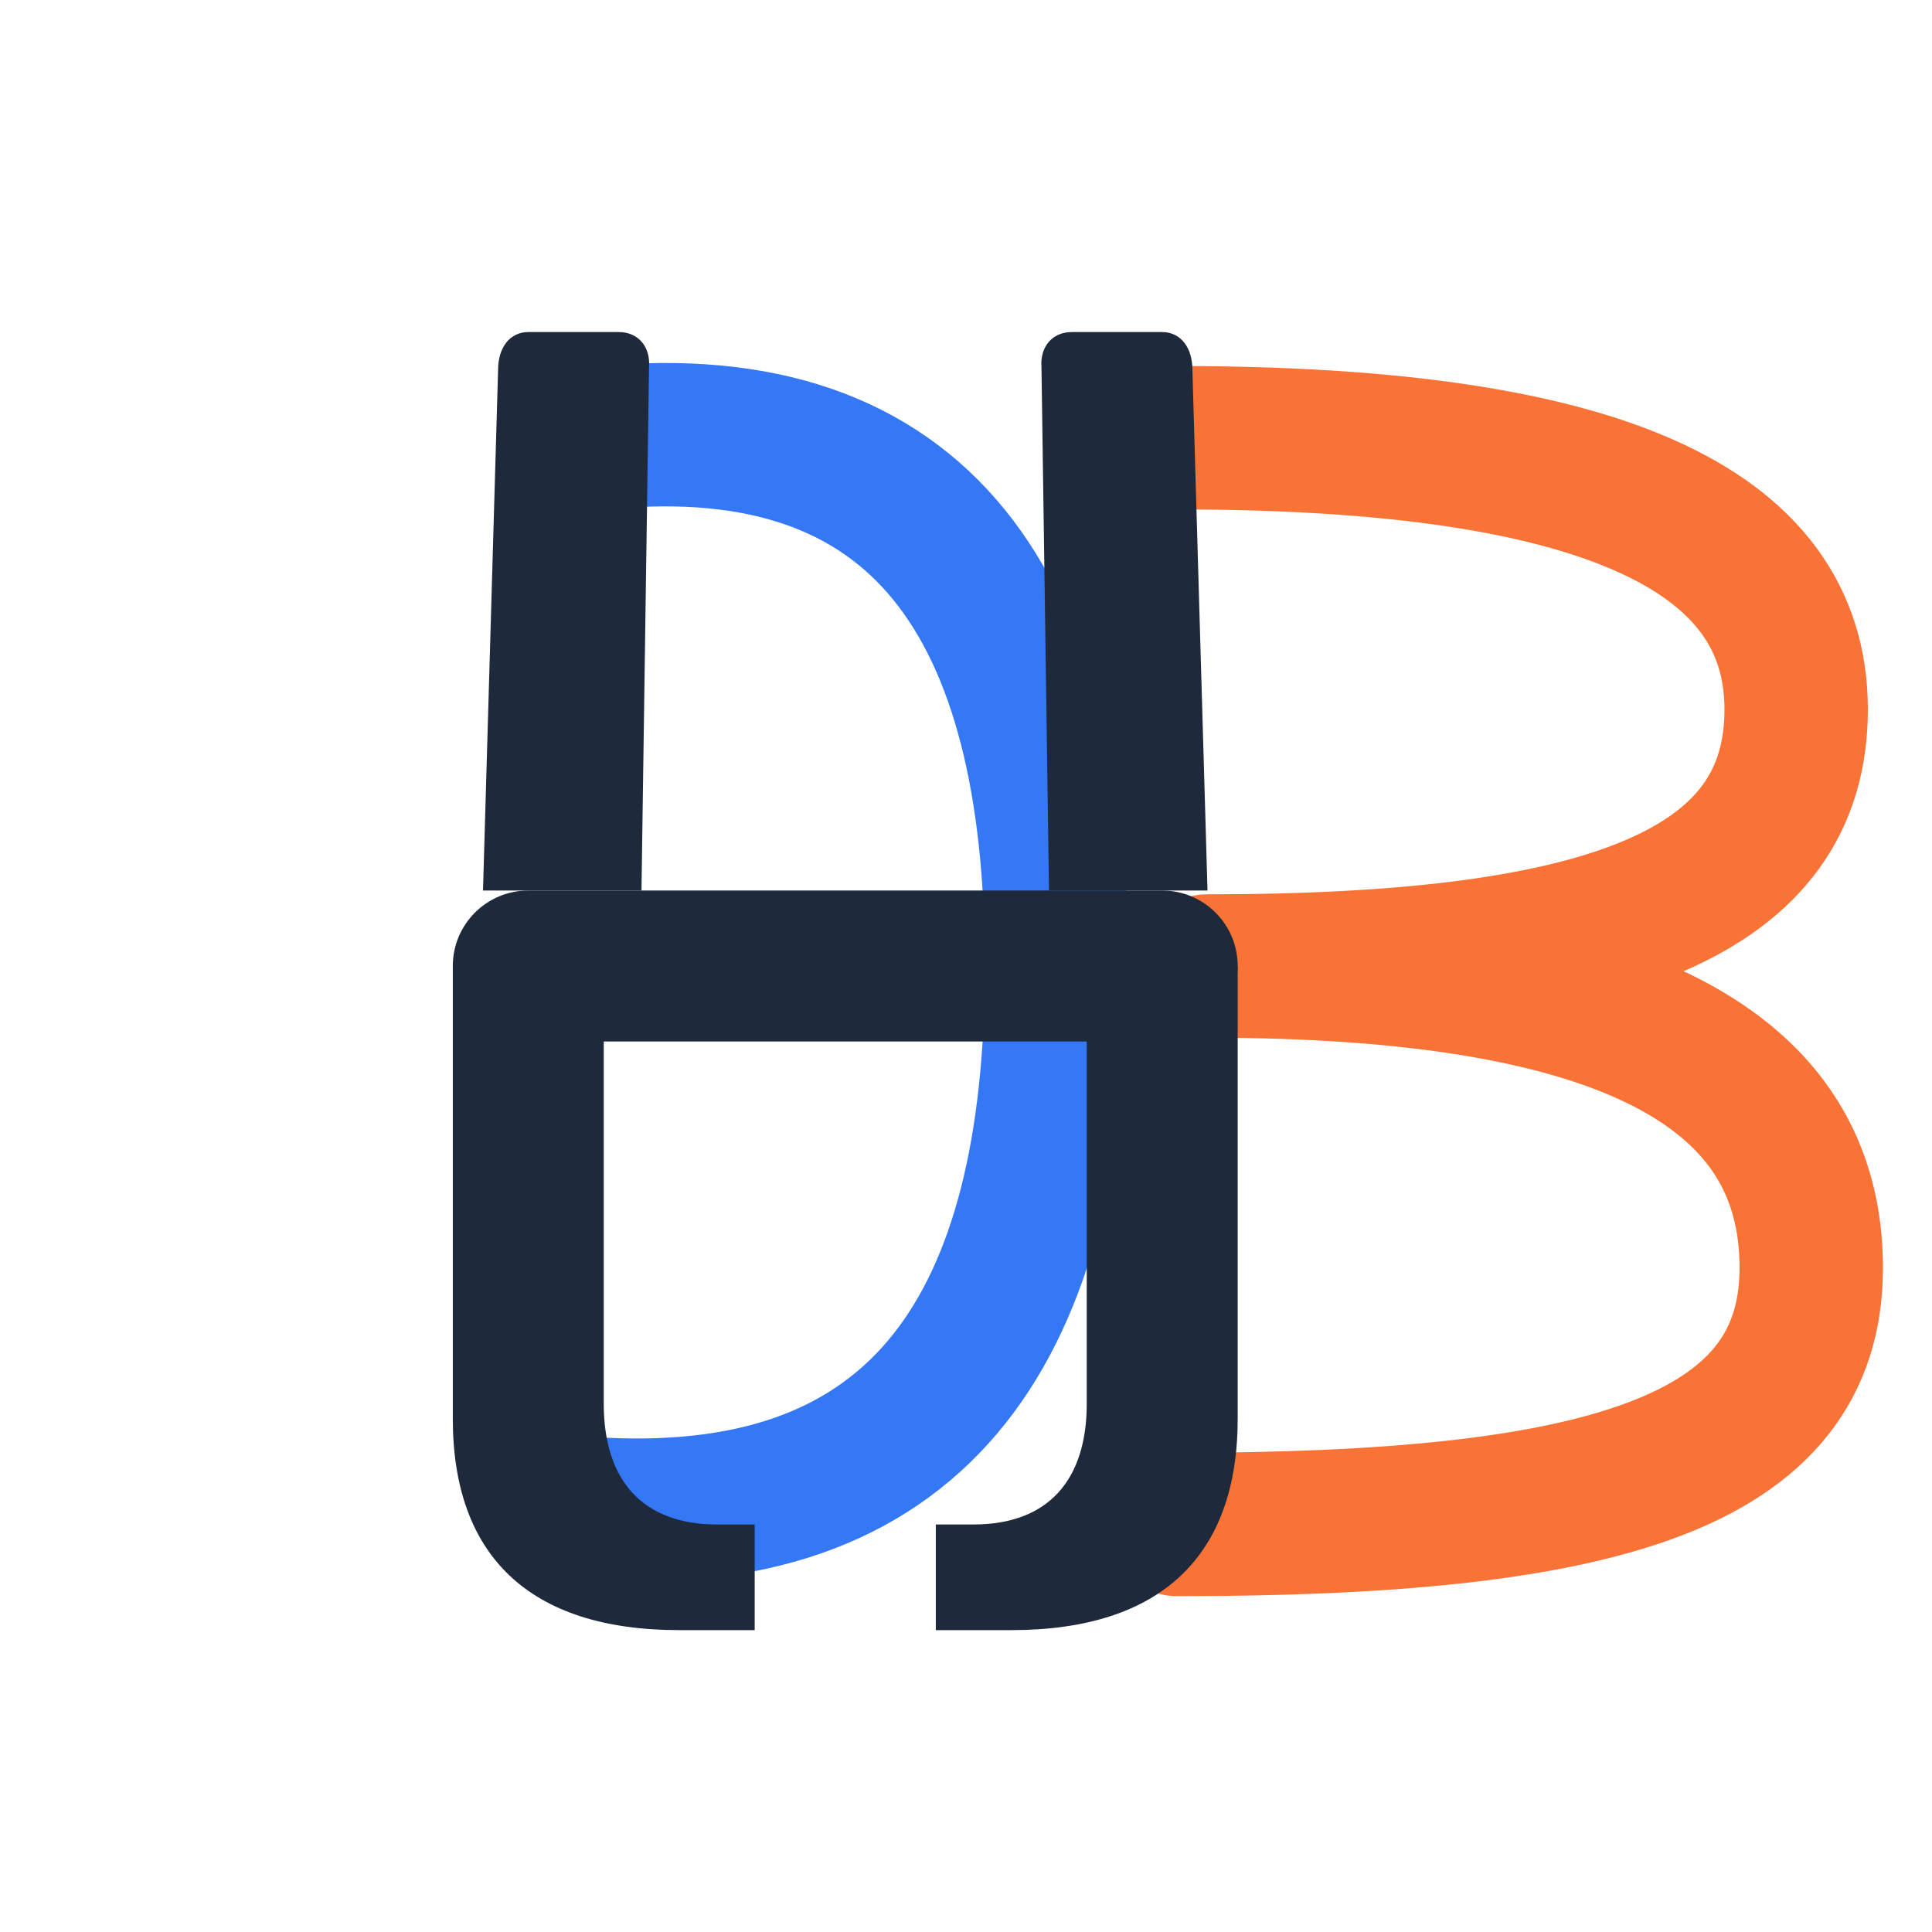
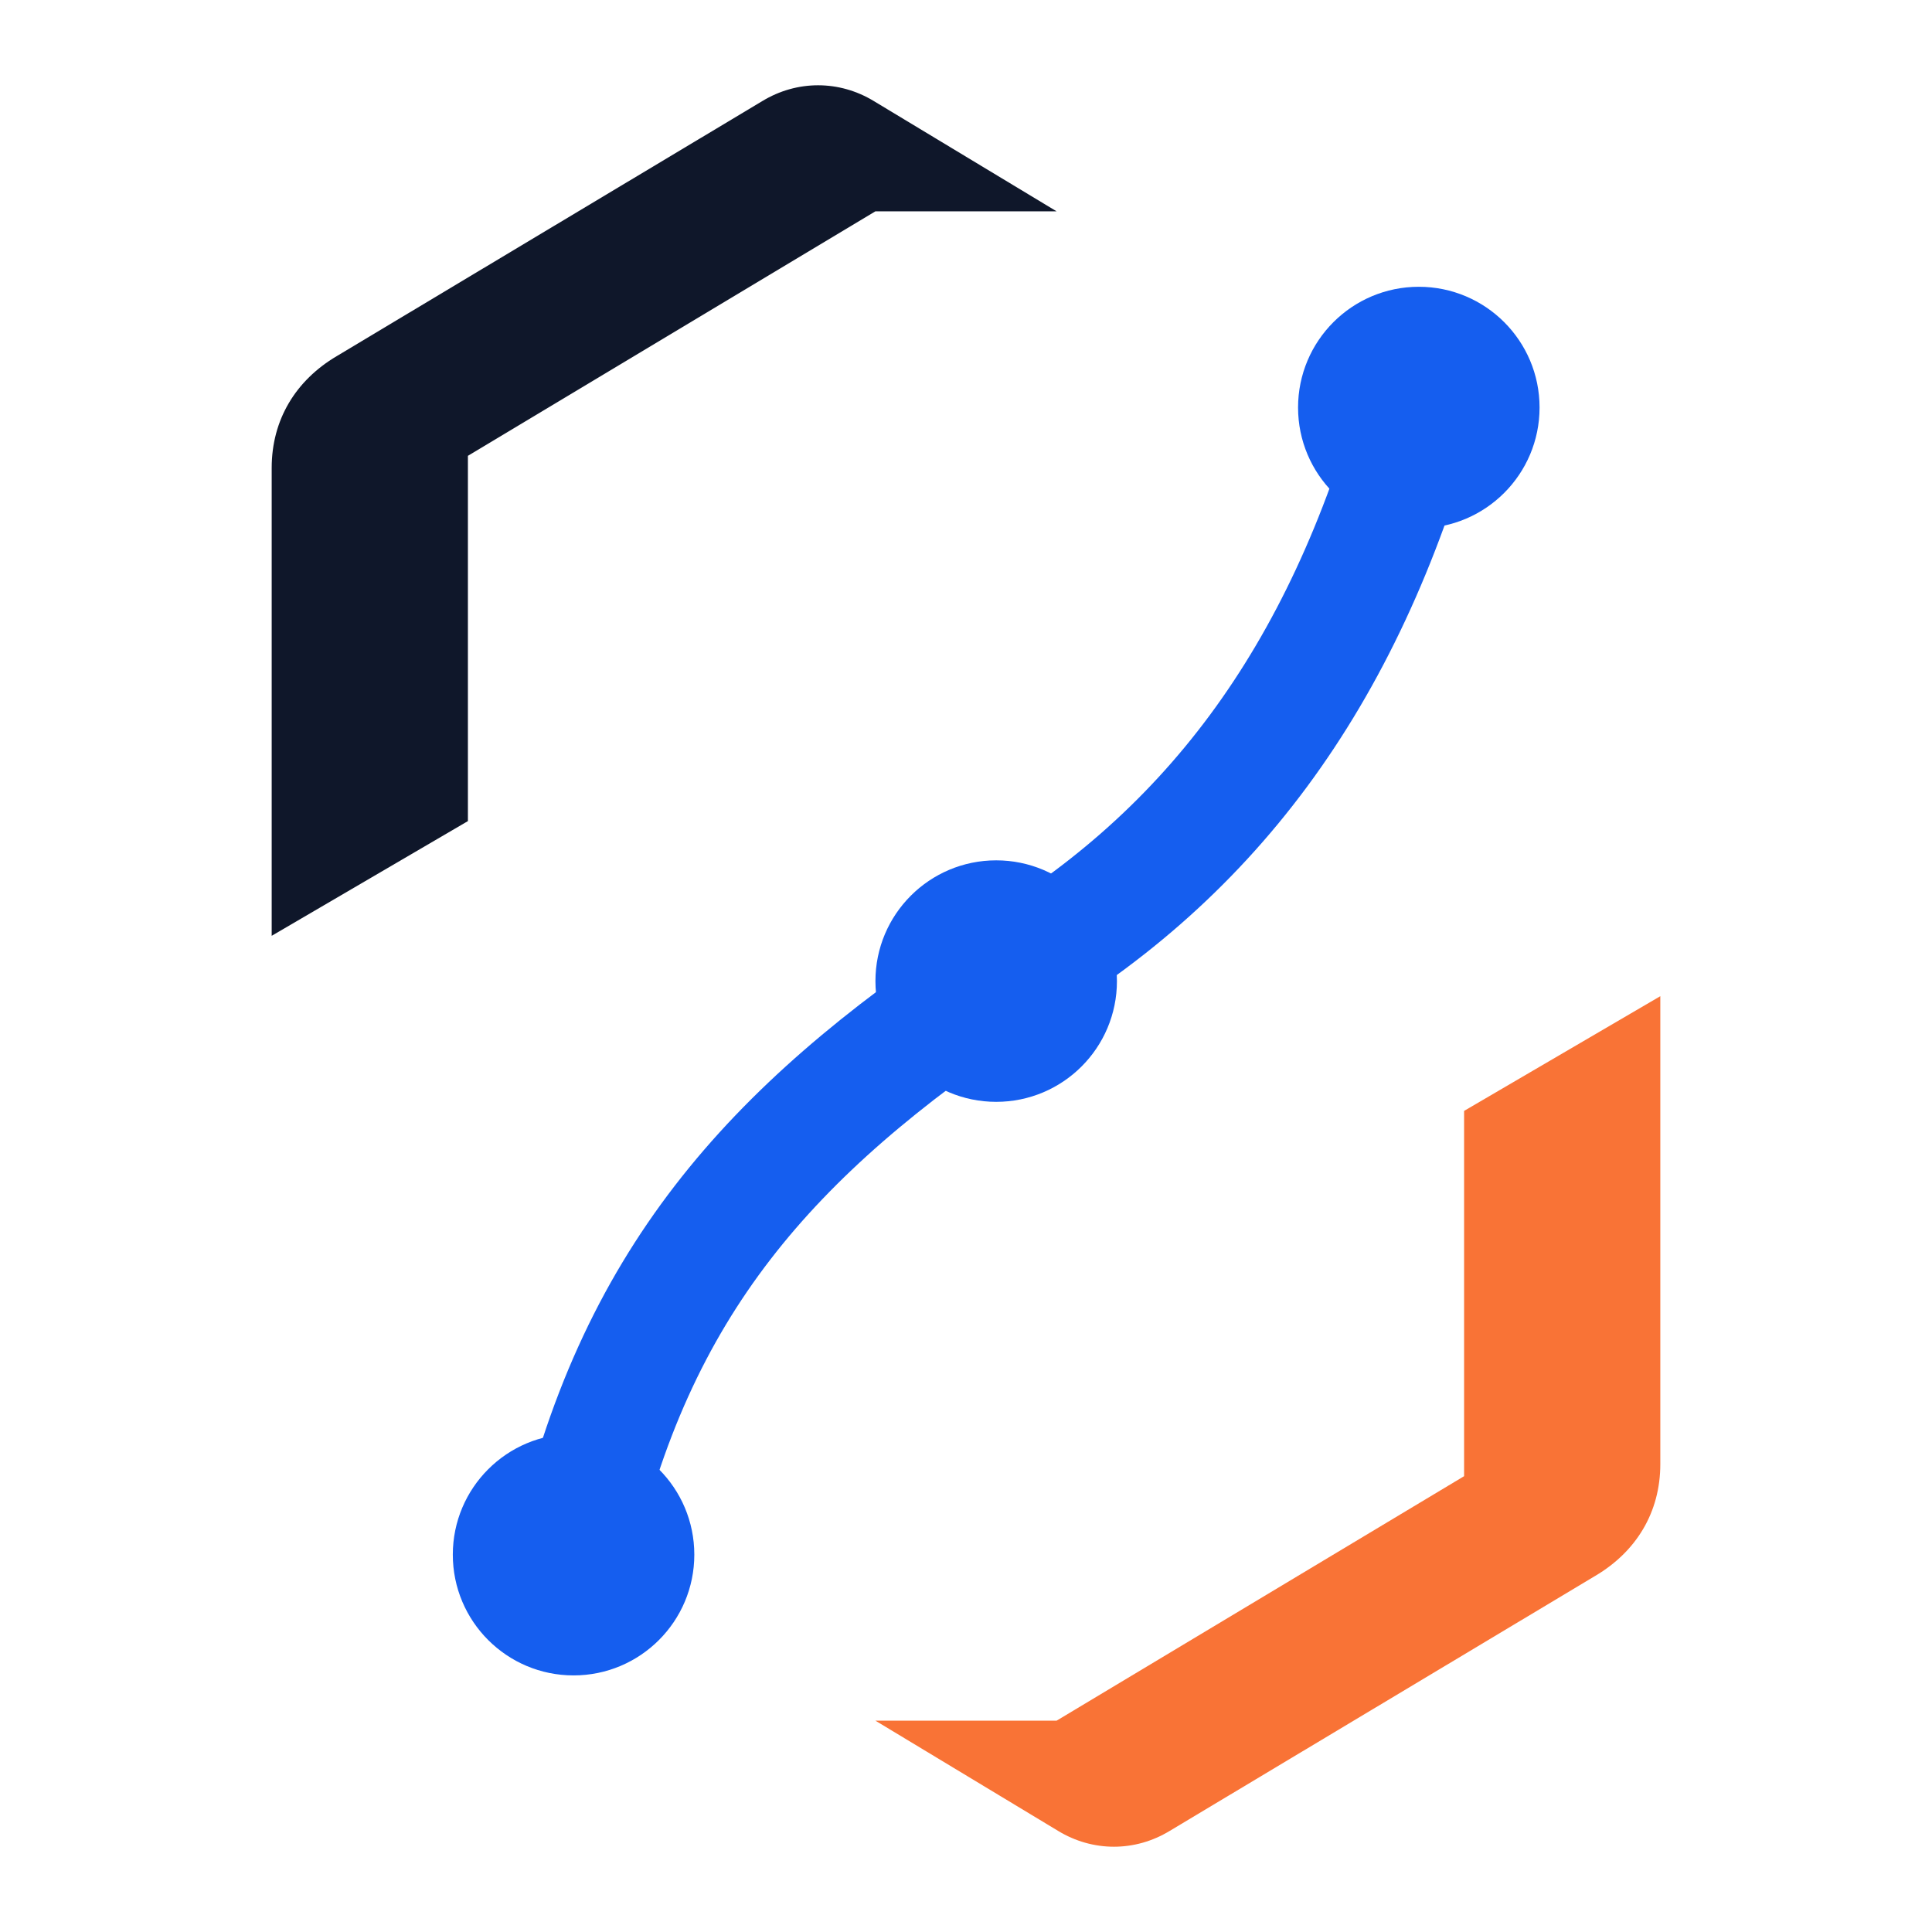
- <svg xmlns="http://www.w3.org/2000/svg" width="128" height="128" viewBox="0 0 128 128" role="img" aria-labelledby="title desc">
-   <path d="M40 29C61 27 70 40 70 64C70 88 61 101 40 100" fill="none" stroke="#3478F6" stroke-width="9.5" stroke-linecap="round" stroke-linejoin="round" />
-   <path d="M78 29C106 29 119 35 119 47C119 59 107 64 80 64C108 64 120 71 120 84C120 97 106 101 78 101" fill="none" stroke="#F97336" stroke-width="9.5" stroke-linecap="round" stroke-linejoin="round" />
-   <g fill="#1E293B">
-     <rect x="30" y="59" width="52" height="10" rx="5" />
-     <path d="M30 64H40V93C40 98 42.5 101 47.5 101H50V108H45C35 108 30 103 30 94ZM72 64H82V94C82 103 77 108 67 108H62V101H64.5C69.5 101 72 98 72 93Z" />
-     <path d="M35 22H41C42.3 22 43.1 23 43 24.3L42.5 59H32L33 24.5C33 23 33.8 22 35 22ZM71 22H77C78.2 22 79 23 79 24.5L80 59H69.5L69 24.3C68.9 23 69.7 22 71 22Z" />
-   </g>
+ <svg xmlns="http://www.w3.org/2000/svg" width="64" height="64" viewBox="0 0 128 128" role="img" aria-label="DHB-XR">
+   <path d="M18 62V31C18 27.8 19.6 25.2 22.3 23.6L50.5 6.7C52.8 5.3 55.6 5.3 57.9 6.7L70 14H58L31 30.2V54.4Z" fill="#0F172A" />
+   <path d="M110 66V97C110 100.2 108.4 102.8 105.7 104.4L77.5 121.3C75.2 122.7 72.4 122.7 70.1 121.3L58 114H70L97 97.8V73.6Z" fill="#F97336" />
+   <path d="M38 103C42 85 51 75 66 65C80 57 89 45 94 27" fill="none" stroke="#155EEF" stroke-width="8" stroke-linecap="round" />
+   <circle cx="38" cy="103" r="8" fill="#155EEF" />
+   <circle cx="66" cy="65" r="8" fill="#155EEF" />
+   <circle cx="94" cy="27" r="8" fill="#155EEF" />
</svg>
